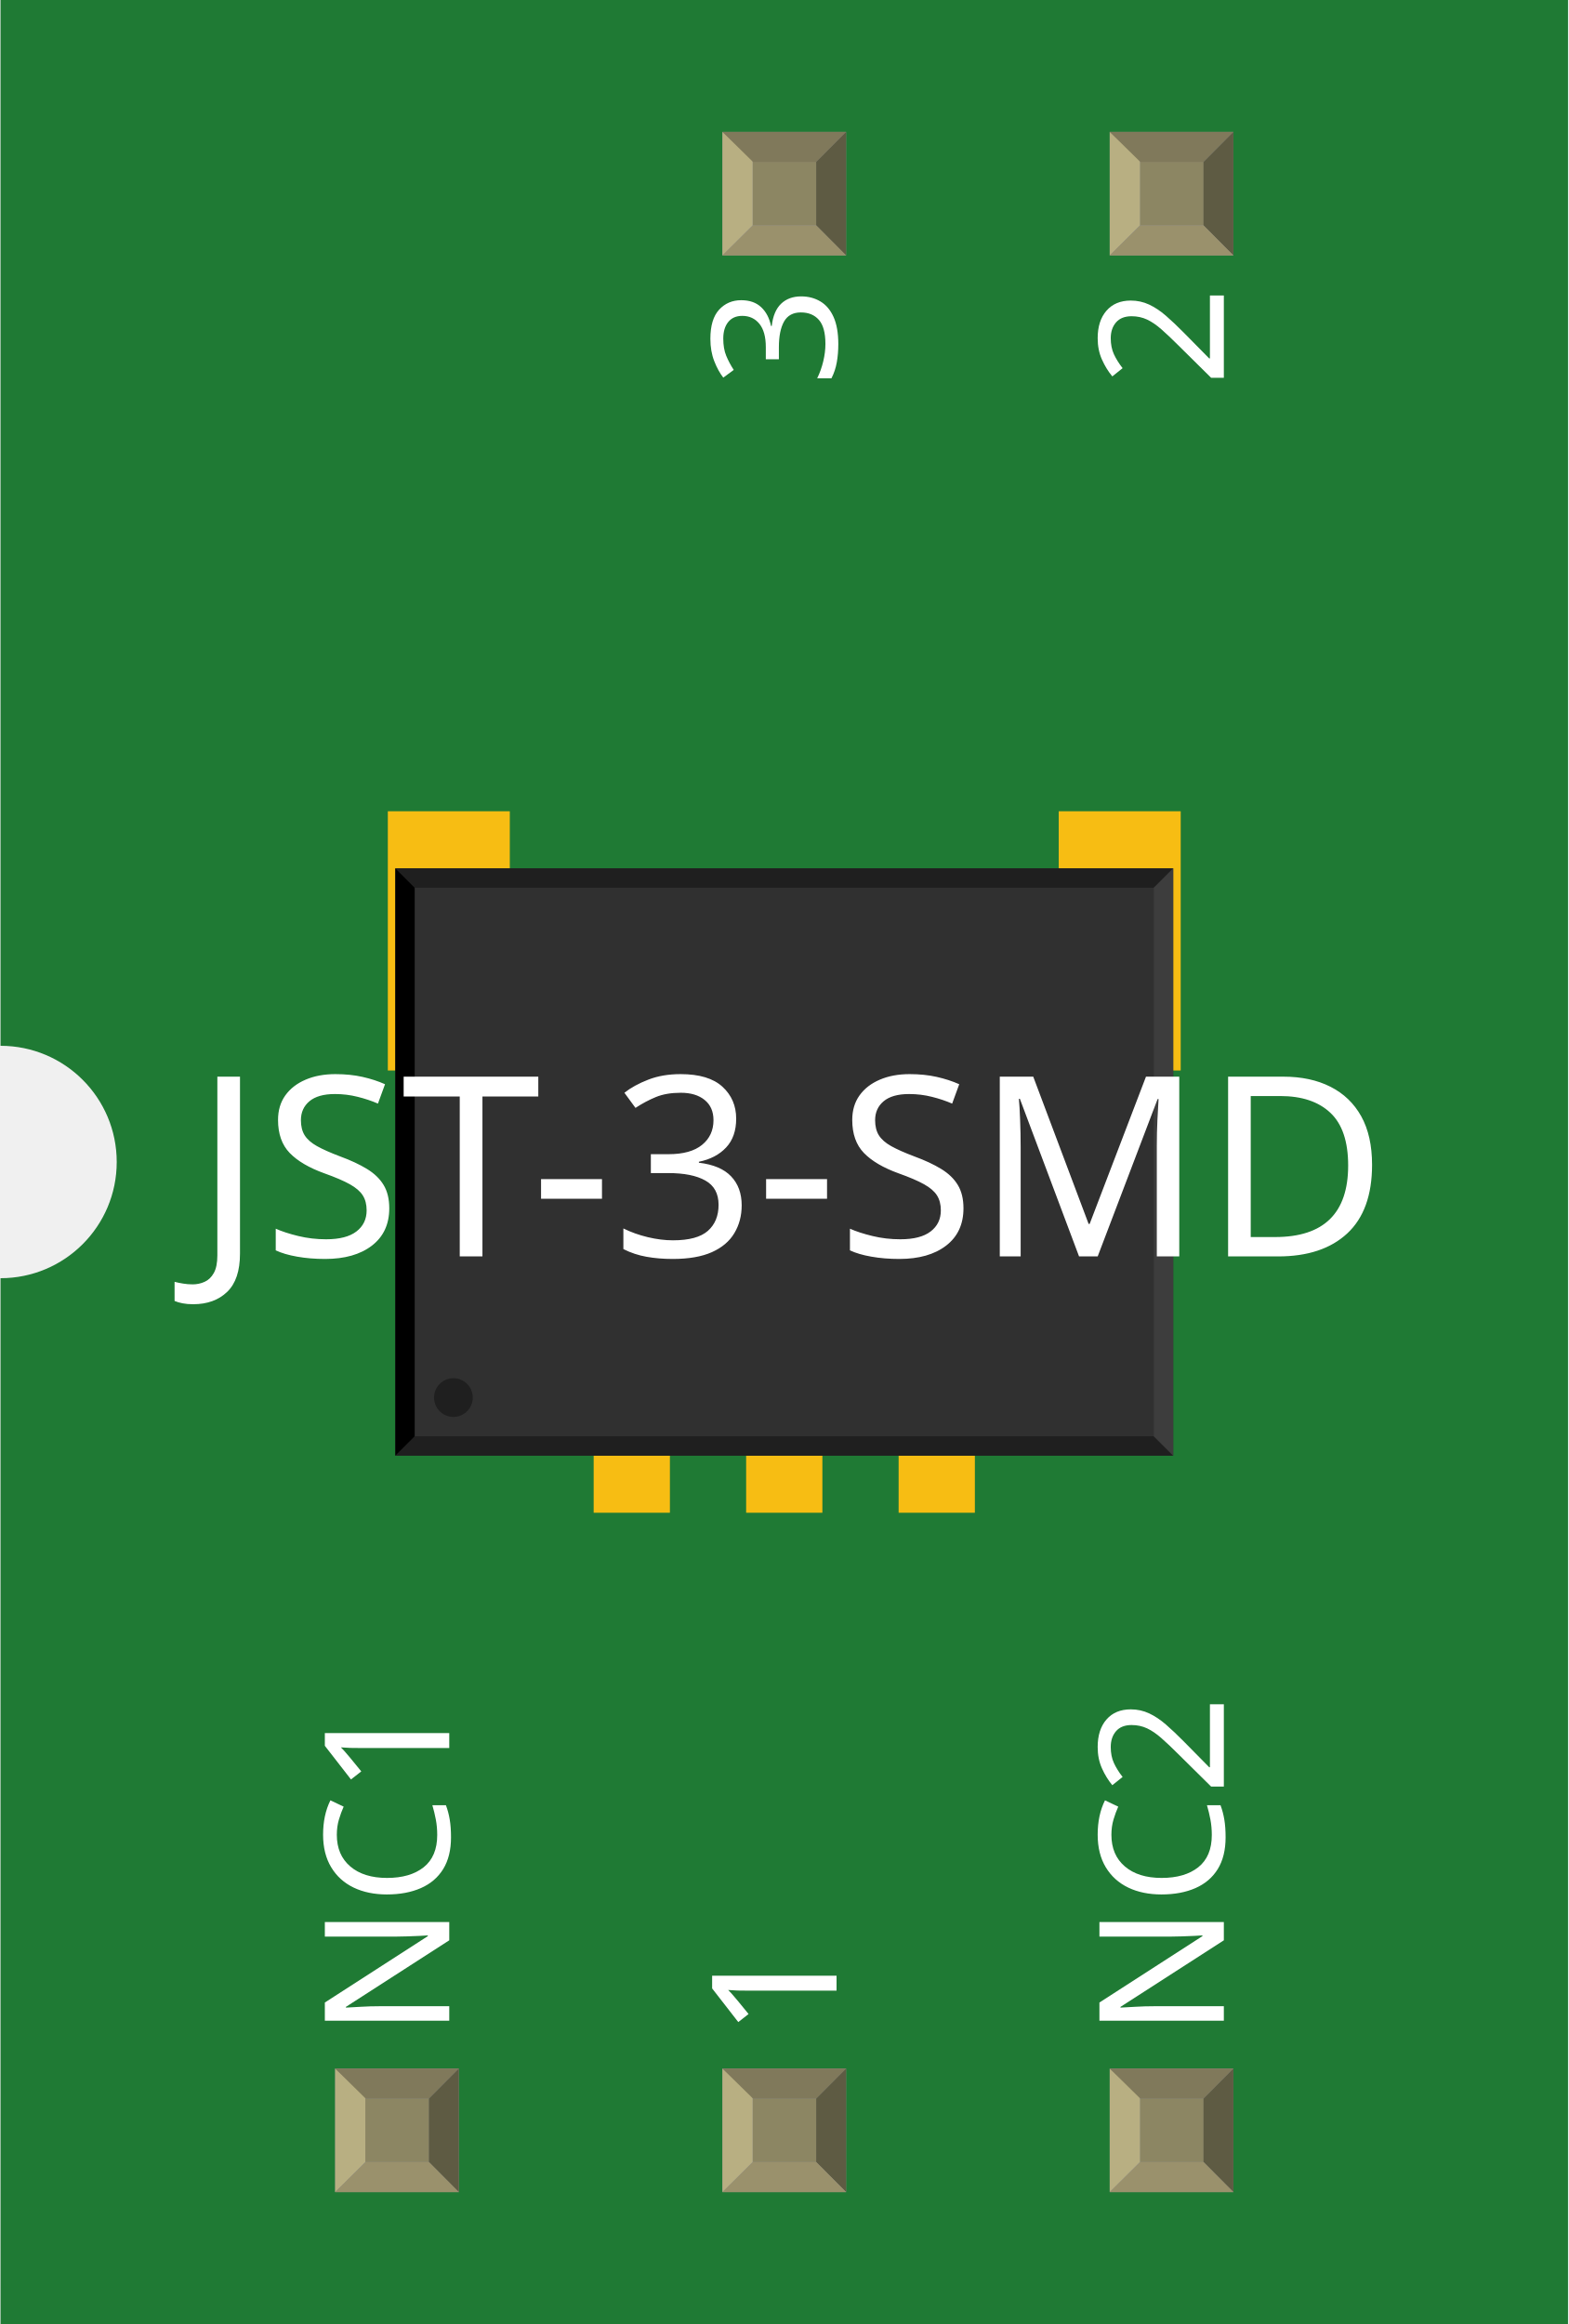
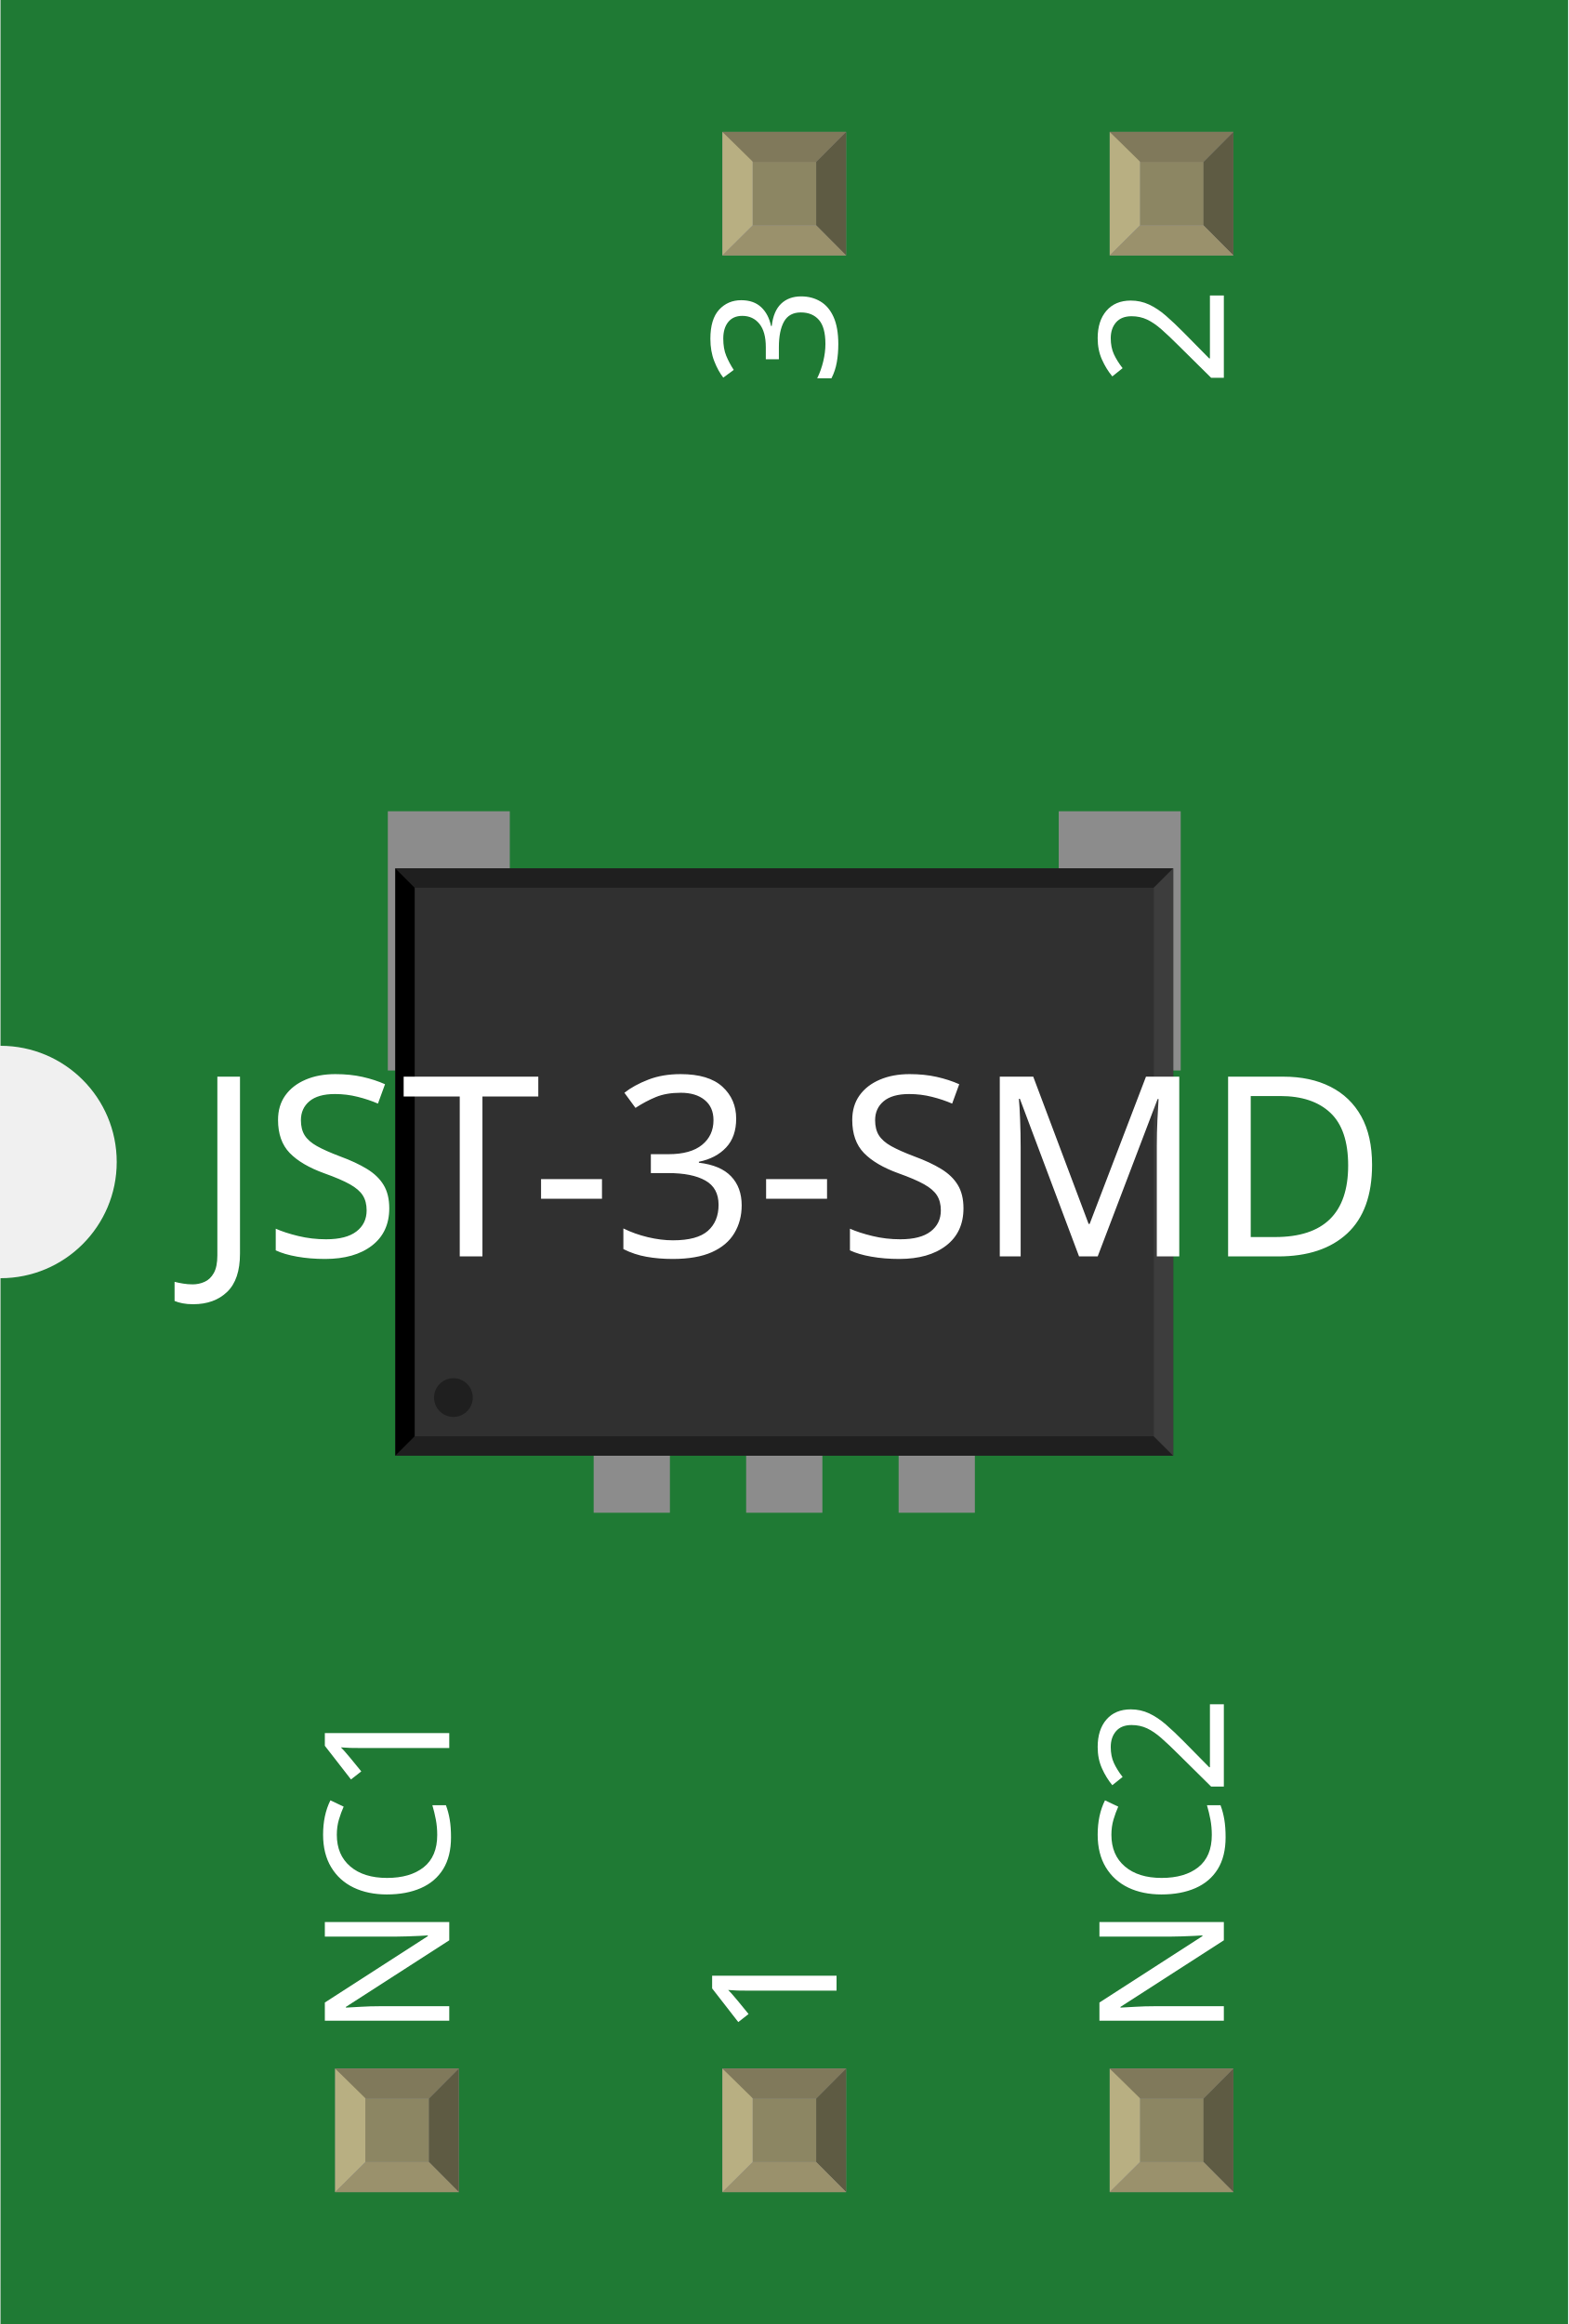
<svg xmlns="http://www.w3.org/2000/svg" width="0.405in" x="0in" version="1.2" y="0in" height="0.6in" viewBox="0 0 404.724 600" baseProfile="tiny">
  <g id="breadboard">
    <g id="icon">
      <path fill="#1F7A34" stroke="none" stroke-width="0" d="M0,0L0,270A30,30 0 0 1 0,330L0,600L404.724,600L404.724,0L0,0z" />
      <g transform="translate(-2.3622,118.898)">
        <g transform="matrix(0.5, 0, 0, 0.5, 102.362, 90.5512)">
-           <rect width="39.37" x="106.299" y="181.102" fill="#F7BD13" connectorname="1" height="181.102" stroke="none" stroke-linecap="round" stroke-width="0" />
-           <rect width="39.37" x="263.78" y="181.102" fill="#F7BD13" connectorname="3" height="181.102" stroke="none" stroke-linecap="round" stroke-width="0" />
-           <rect width="62.992" x="0" y="0" fill="#F7BD13" connectorname="NC1" height="133.858" stroke="none" stroke-linecap="round" stroke-width="0" />
-           <rect width="62.992" x="346.457" y="0" fill="#F7BD13" connectorname="NC2" height="133.858" stroke="none" stroke-linecap="round" stroke-width="0" />
-           <rect width="39.37" x="185.039" y="181.102" fill="#F7BD13" connectorname="2" height="181.102" stroke="none" stroke-linecap="round" stroke-width="0" />
+           <rect width="39.37" x="106.299" y="181.102" fill="#8c8c8c" connectorname="1" height="181.102" stroke="none" stroke-linecap="round" stroke-width="0" />
+           <rect width="39.37" x="263.78" y="181.102" fill="#8c8c8c" connectorname="3" height="181.102" stroke="none" stroke-linecap="round" stroke-width="0" />
+           <rect width="62.992" x="0" y="0" fill="#8c8c8c" connectorname="NC1" height="133.858" stroke="none" stroke-linecap="round" stroke-width="0" />
+           <rect width="62.992" x="346.457" y="0" fill="#8c8c8c" connectorname="NC2" height="133.858" stroke="none" stroke-linecap="round" stroke-width="0" />
+           <rect width="39.37" x="185.039" y="181.102" fill="#8c8c8c" connectorname="2" height="181.102" stroke="none" stroke-linecap="round" stroke-width="0" />
          <rect width="401.701" x="3.874" y="29.465" fill="#303030" height="303.276" stroke="none" stroke-width="0" />
          <polygon fill="#1f1f1f" points="3.874,29.465 405.575,29.465 395.575,39.465 13.874,39.465" />
          <polygon fill="#1f1f1f" points="3.874,332.74 405.575,332.74 395.575,322.74 13.874,322.74" />
          <polygon fill="#000000" points="3.874,29.465 3.874,332.74 13.874,322.74 13.874,39.465" />
          <polygon fill="#3d3d3d" points="405.575,29.465 405.575,332.74 395.575,322.74 395.575,39.465" />
          <circle fill="#1f1f1f" cx="33.874" cy="302.74" stroke="none" r="10" stroke-width="0" />
        </g>
      </g>
      <text x="50" y="324.375" font-family="OCRA" fill="white" text-anchor="start" stroke="none" id="label" stroke-width="0" font-size="65">JST-3-SMD</text>
      <g transform="translate(115.862,526.05)">
        <g transform="rotate(-90)">
          <text x="0" y="0" font-family="OCRA" fill="white" text-anchor="start" stroke="none" stroke-width="0" font-size="45">NC1</text>
        </g>
      </g>
      <g transform="translate(215.862,526.05)">
        <g transform="rotate(-90)">
          <text x="0" y="0" font-family="OCRA" fill="white" text-anchor="start" stroke="none" stroke-width="0" font-size="45">1</text>
        </g>
      </g>
      <g transform="translate(215.862,73.95)">
        <g transform="rotate(-90)">
          <text x="0" y="0" font-family="OCRA" fill="white" text-anchor="end" stroke="none" stroke-width="0" font-size="45">3</text>
        </g>
      </g>
      <g transform="translate(315.862,526.05)">
        <g transform="rotate(-90)">
          <text x="0" y="0" font-family="OCRA" fill="white" text-anchor="start" stroke="none" stroke-width="0" font-size="45">NC2</text>
        </g>
      </g>
      <g transform="translate(315.862,73.95)">
        <g transform="rotate(-90)">
          <text x="0" y="0" font-family="OCRA" fill="white" text-anchor="end" stroke="none" stroke-width="0" font-size="45">2</text>
        </g>
      </g>
    </g>
    <g transform="translate(86.3972,534.05)">
      <rect width="31.93" x="0" y="0" fill="#8D8C8C" height="31.9" id="connector0pin" />
      <rect width="16.444" x="7.792" y="7.735" fill="#8C8663" height="16.415" />
      <polygon fill="#B8AF82" points="0,31.9,7.792,24.137,7.792,6.972,0,0" />
      <polygon fill="#80795B" points="24.208,7.763,7.903,7.763,0,0,31.93,0" />
      <polygon fill="#5E5B43" points="24.208,24.137,24.208,7.763,31.93,0,31.93,31.9" />
      <polygon fill="#9A916C" points="0,31.9,7.875,24.137,24.208,24.137,31.93,31.9" />
    </g>
    <g transform="translate(186.397,534.05)">
      <rect width="31.93" x="0" y="0" fill="#8D8C8C" height="31.9" id="connector1pin" />
      <rect width="16.444" x="7.792" y="7.735" fill="#8C8663" height="16.415" />
      <polygon fill="#B8AF82" points="0,31.9,7.792,24.137,7.792,6.972,0,0" />
      <polygon fill="#80795B" points="24.208,7.763,7.903,7.763,0,0,31.93,0" />
      <polygon fill="#5E5B43" points="24.208,24.137,24.208,7.763,31.93,0,31.93,31.9" />
      <polygon fill="#9A916C" points="0,31.9,7.875,24.137,24.208,24.137,31.93,31.9" />
    </g>
    <g transform="translate(186.397,34.05)">
      <rect width="31.93" x="0" y="0" fill="#8D8C8C" height="31.9" id="connector4pin" />
      <rect width="16.444" x="7.792" y="7.735" fill="#8C8663" height="16.415" />
      <polygon fill="#B8AF82" points="0,31.9,7.792,24.137,7.792,6.972,0,0" />
      <polygon fill="#80795B" points="24.208,7.763,7.903,7.763,0,0,31.93,0" />
      <polygon fill="#5E5B43" points="24.208,24.137,24.208,7.763,31.93,0,31.93,31.9" />
      <polygon fill="#9A916C" points="0,31.9,7.875,24.137,24.208,24.137,31.93,31.9" />
    </g>
    <g transform="translate(286.397,534.05)">
      <rect width="31.93" x="0" y="0" fill="#8D8C8C" height="31.9" id="connector2pin" />
      <rect width="16.444" x="7.792" y="7.735" fill="#8C8663" height="16.415" />
      <polygon fill="#B8AF82" points="0,31.9,7.792,24.137,7.792,6.972,0,0" />
      <polygon fill="#80795B" points="24.208,7.763,7.903,7.763,0,0,31.93,0" />
      <polygon fill="#5E5B43" points="24.208,24.137,24.208,7.763,31.93,0,31.93,31.9" />
      <polygon fill="#9A916C" points="0,31.9,7.875,24.137,24.208,24.137,31.93,31.9" />
    </g>
    <g transform="translate(286.397,34.05)">
      <rect width="31.93" x="0" y="0" fill="#8D8C8C" height="31.9" id="connector3pin" />
      <rect width="16.444" x="7.792" y="7.735" fill="#8C8663" height="16.415" />
      <polygon fill="#B8AF82" points="0,31.9,7.792,24.137,7.792,6.972,0,0" />
      <polygon fill="#80795B" points="24.208,7.763,7.903,7.763,0,0,31.93,0" />
      <polygon fill="#5E5B43" points="24.208,24.137,24.208,7.763,31.93,0,31.93,31.9" />
      <polygon fill="#9A916C" points="0,31.9,7.875,24.137,24.208,24.137,31.93,31.9" />
    </g>
  </g>
</svg>
